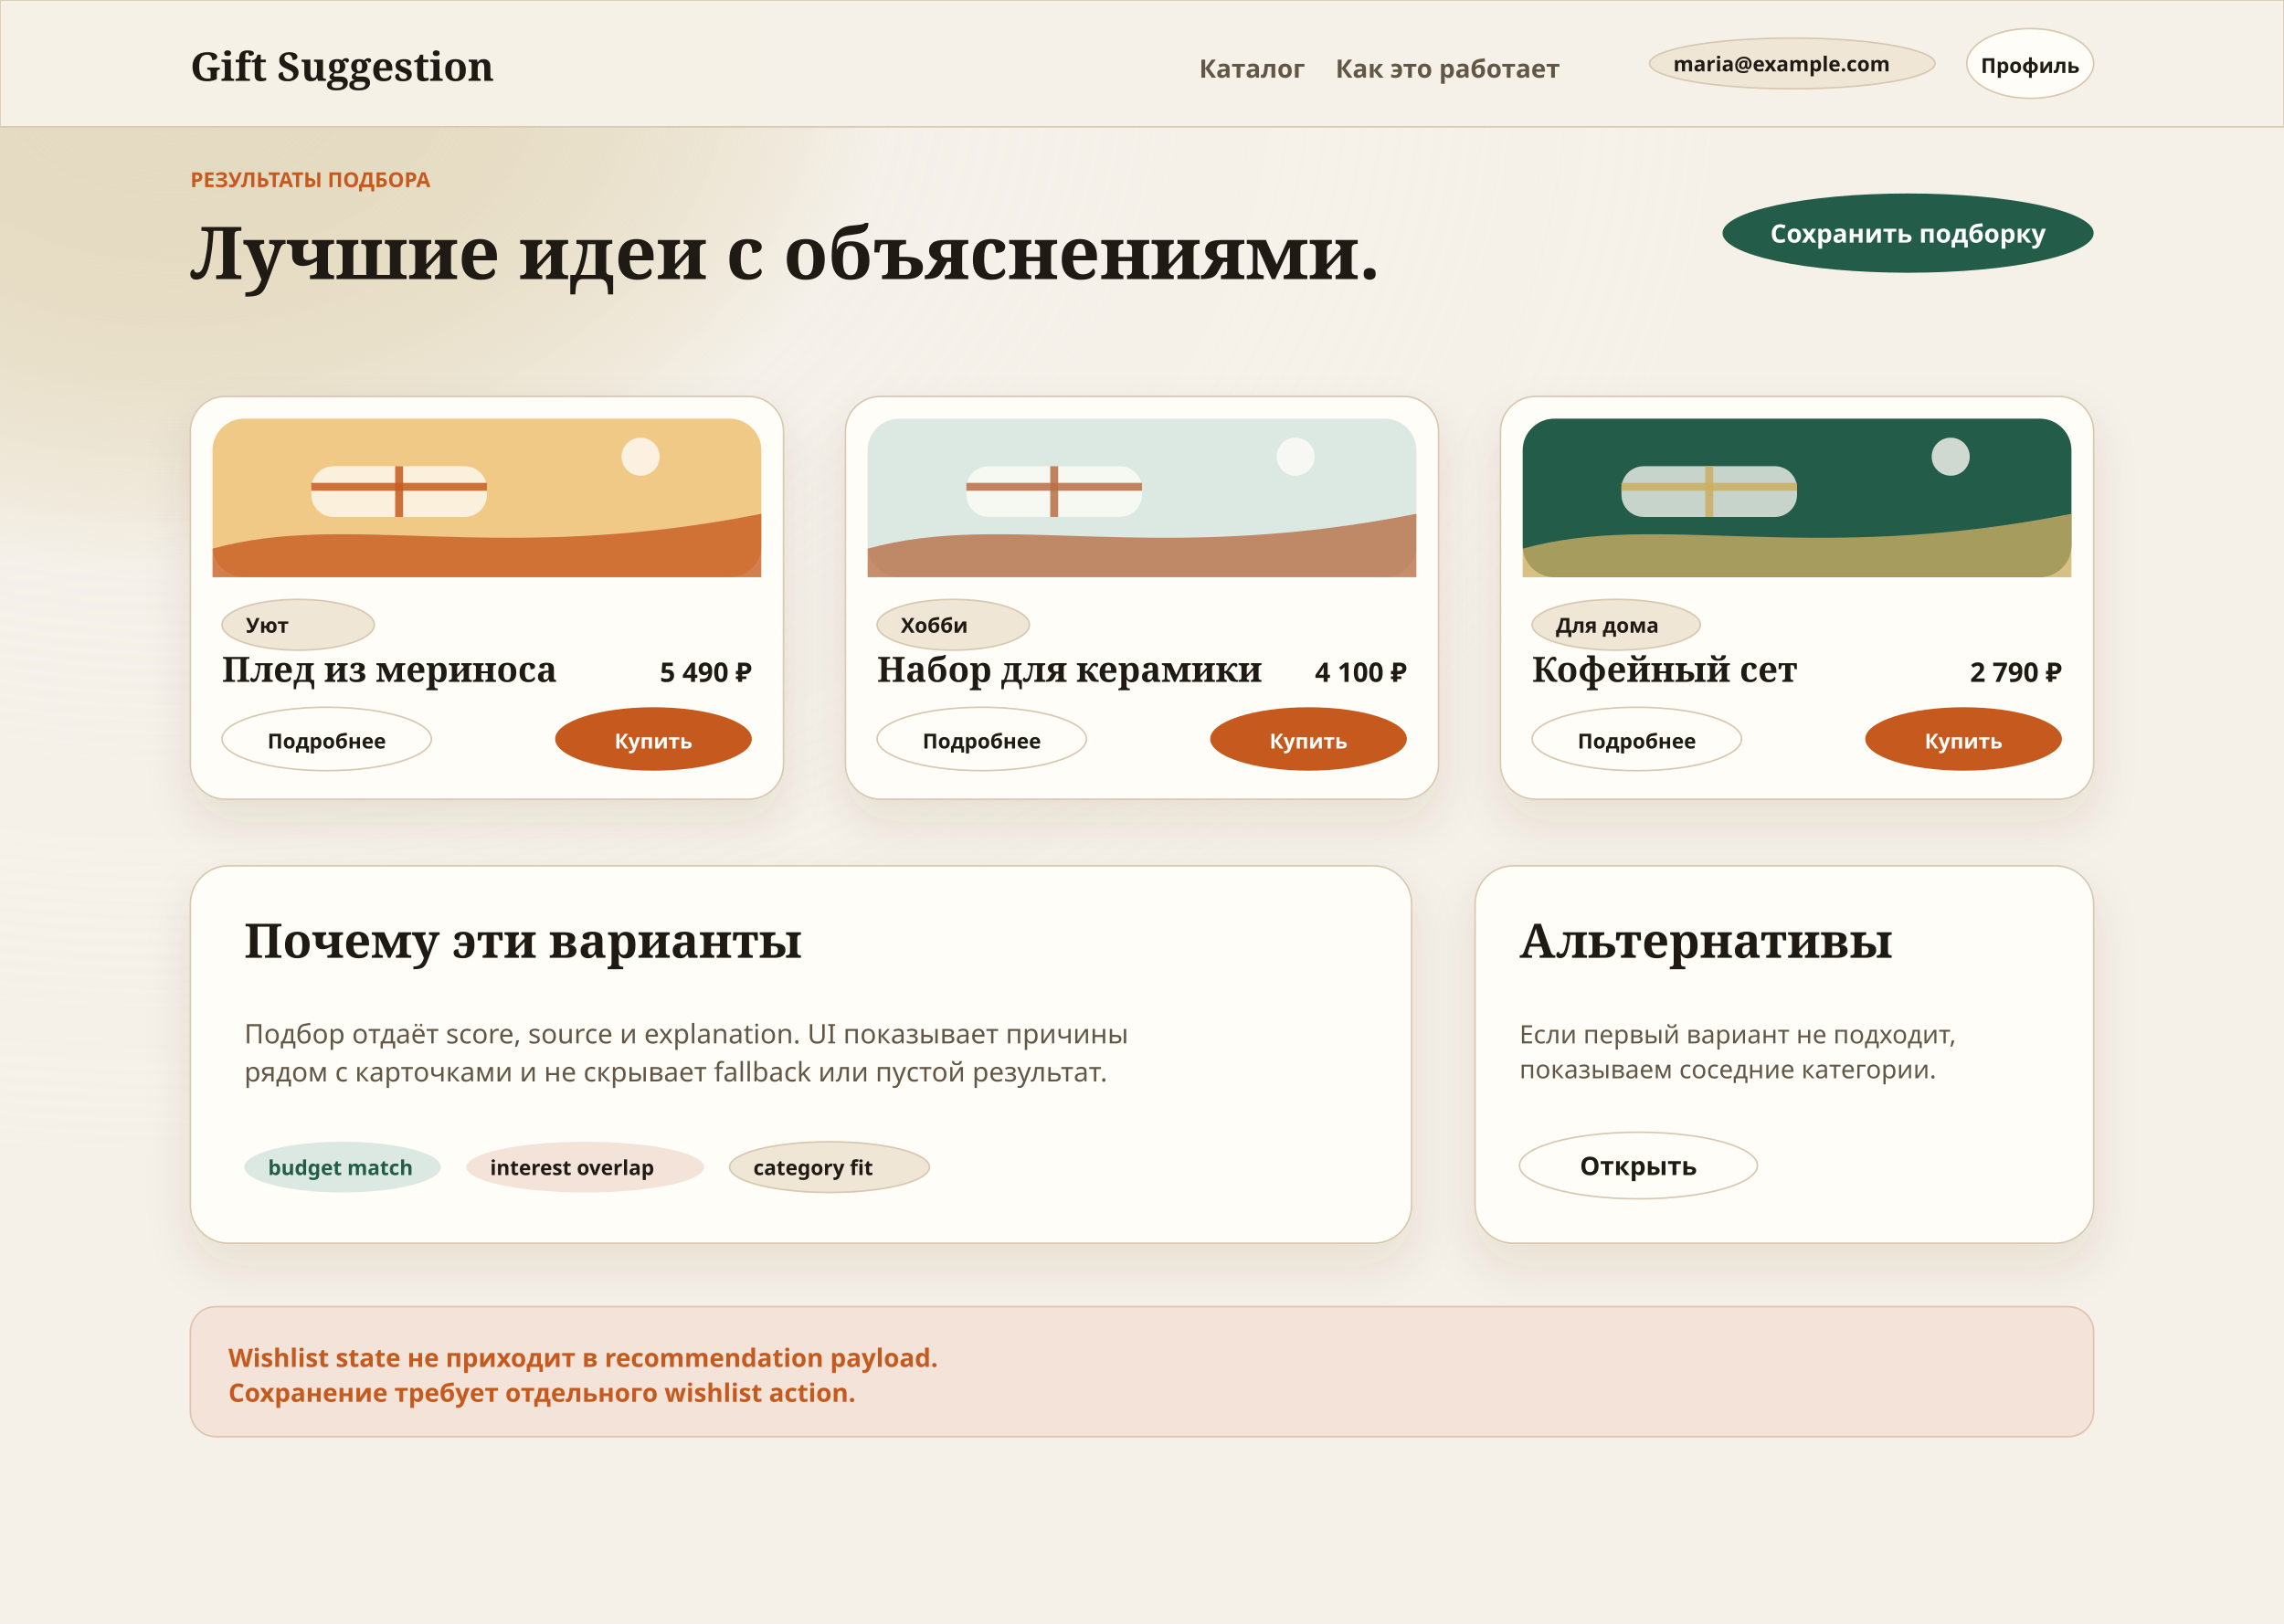
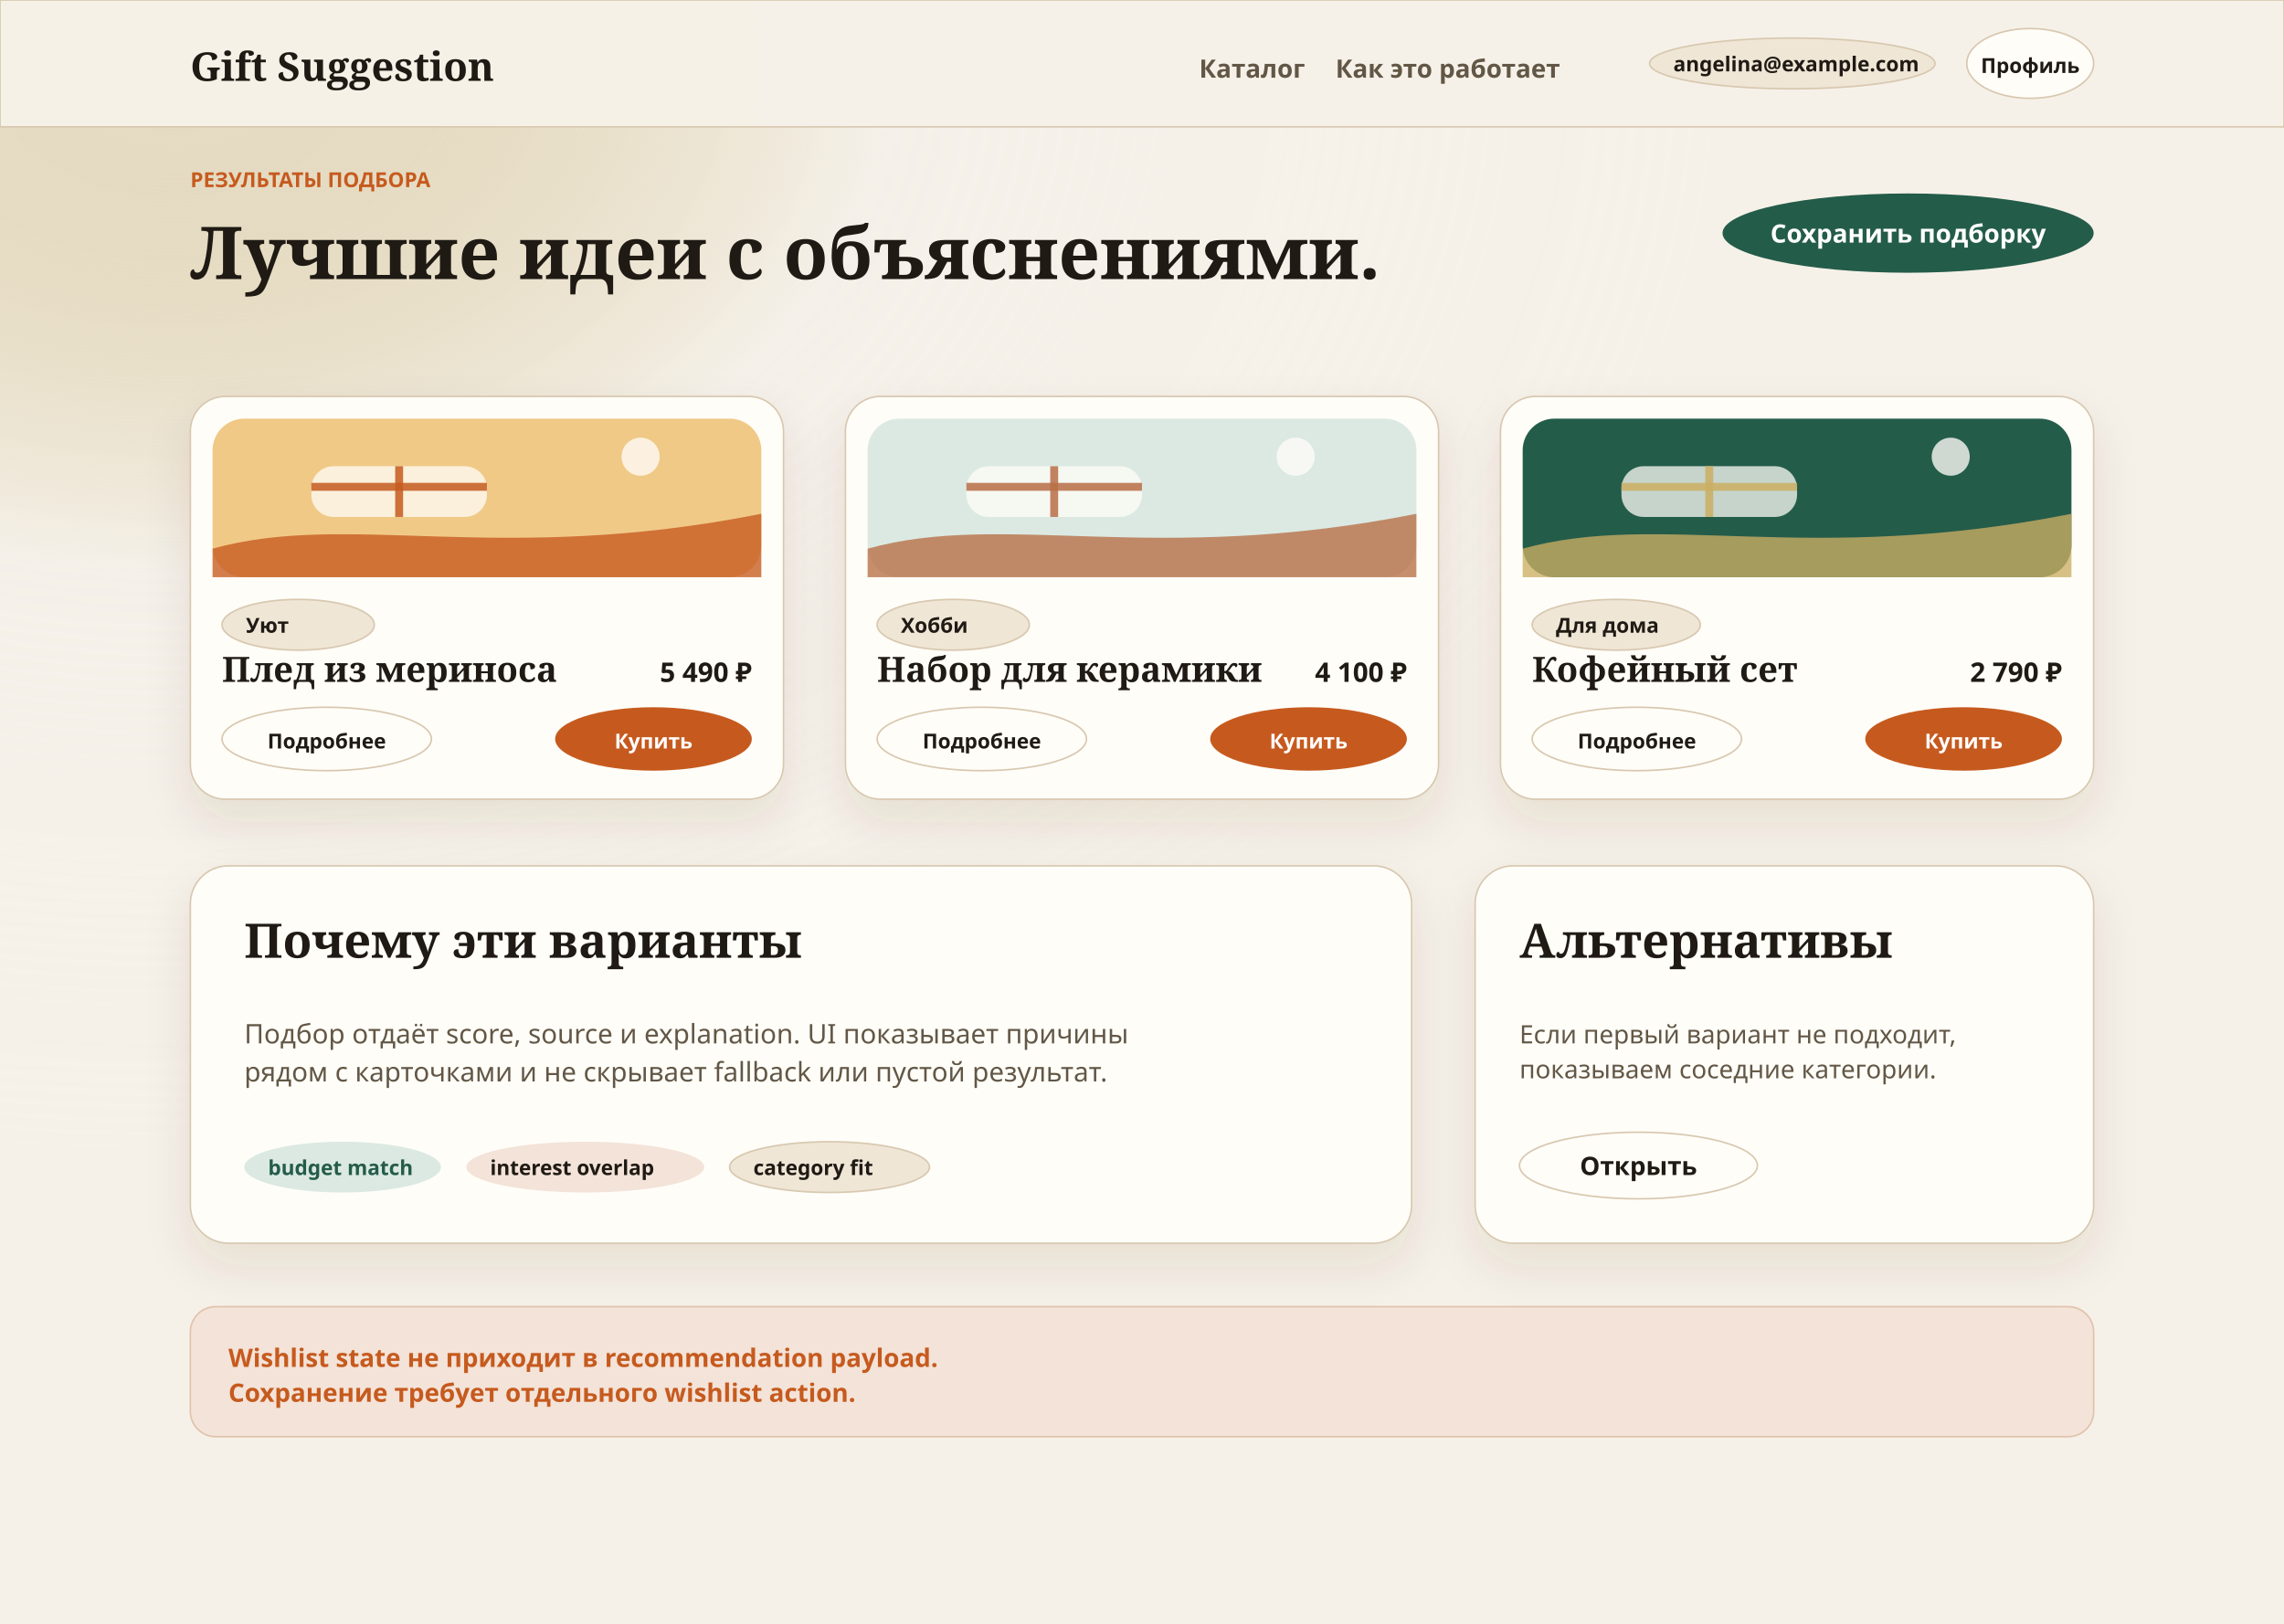
<svg xmlns="http://www.w3.org/2000/svg" width="1440" height="1024" viewBox="0 0 1440 1024" role="img" aria-label="08 Recommendation results final mockup">
  <defs>
    <radialGradient id="warmGlow" cx="0.08" cy="0.04" r="0.68">
      <stop offset="0" stop-color="#cbae63" stop-opacity="0.30" />
      <stop offset="0.46" stop-color="#f6f1e8" stop-opacity="0.82" />
      <stop offset="1" stop-color="#f6f1e8" />
    </radialGradient>
    <filter id="shadow" x="-12%" y="-12%" width="124%" height="136%">
      <feDropShadow dx="0" dy="14" stdDeviation="14" flood-color="#4d3319" flood-opacity="0.10" />
    </filter>
  </defs>
  <rect x="0" y="0" width="1440" height="1024" rx="0" fill="url(#warmGlow)" />
  <g>
    <rect x="0" y="0" width="1440" height="80" rx="0" fill="#f6f1e8" stroke="#d8c8b0" stroke-width="1" opacity="0.96" />
    <text x="120" y="51" fill="#1f1a14" font-family="Fraunces, Georgia, serif" font-size="25" font-weight="800">
      <tspan x="120" dy="0">Gift Suggestion</tspan>
    </text>
    <text x="756" y="49" fill="#625746" font-family="Manrope, Segoe UI, sans-serif" font-size="16" font-weight="700">
      <tspan x="756" dy="0">Каталог</tspan>
    </text>
    <text x="842" y="49" fill="#625746" font-family="Manrope, Segoe UI, sans-serif" font-size="16" font-weight="700">
      <tspan x="842" dy="0">Как это работает</tspan>
    </text>
    <g>
      <rect x="1040" y="24" width="180" height="32" rx="999" fill="#efe6d6" stroke="#d8c8b0" stroke-width="1" />
      <text x="1055" y="45" fill="#1f1a14" font-family="Manrope, Segoe UI, sans-serif" font-size="13" font-weight="800">
-         <tspan x="1055" dy="0">maria@example.com</tspan>
+         <tspan x="1055" dy="0">angelina@example.com</tspan>
      </text>
    </g>
    <g opacity="1">
      <rect x="1240" y="18" width="80" height="44" rx="999" fill="#fffdf8" stroke="#d8c8b0" stroke-width="1" />
      <text x="1280" y="46" fill="#1f1a14" font-family="Manrope, Segoe UI, sans-serif" font-size="13" font-weight="800" text-anchor="middle">Профиль</text>
    </g>
  </g>
  <g transform="translate(120 118)">
    <text x="0" y="0" fill="#c65a1e" font-family="Manrope, Segoe UI, sans-serif" font-size="13" font-weight="800">
      <tspan x="0" dy="0">РЕЗУЛЬТАТЫ ПОДБОРА</tspan>
    </text>
    <text x="0" y="58" fill="#1f1a14" font-family="Fraunces, Georgia, serif" font-size="46" font-weight="700">
      <tspan x="0" dy="0">Лучшие идеи с объяснениями.</tspan>
    </text>
    <g opacity="1">
      <rect x="966" y="4" width="234" height="50" rx="999" fill="#245c4a" stroke="transparent" stroke-width="1" />
      <text x="1083" y="35" fill="#ffffff" font-family="Manrope, Segoe UI, sans-serif" font-size="16" font-weight="800" text-anchor="middle">Сохранить подборку</text>
    </g>
    <g transform="translate(0 132)">
      <rect x="0" y="0" width="374" height="254" rx="22" fill="#fffdf8" stroke="#d8c8b0" stroke-width="1" filter="url(#shadow)" />
      <g>
        <rect x="14" y="14" width="346" height="100" rx="20" fill="#f0c987" />
        <path d="M14 96 C100.5 72, 193.92 107, 360 74 L360 114 L14 114 Z" fill="#c65a1e" opacity="0.78" />
        <circle cx="283.88" cy="38" r="12" fill="#fffdf8" opacity="0.78" />
        <rect x="76.28" y="44" width="110.72" height="32" rx="14" fill="#fffdf8" opacity="0.74" />
        <line x1="131.64" y1="44" x2="131.64" y2="76" stroke="#c65a1e" stroke-width="5" opacity="0.85" />
        <line x1="76.28" y1="57" x2="187" y2="57" stroke="#c65a1e" stroke-width="5" opacity="0.85" />
      </g>
      <g>
        <rect x="20" y="128" width="96" height="32" rx="999" fill="#efe6d6" stroke="#d8c8b0" stroke-width="1" />
        <text x="35" y="149" fill="#1f1a14" font-family="Manrope, Segoe UI, sans-serif" font-size="13" font-weight="800">
          <tspan x="35" dy="0">Уют</tspan>
        </text>
      </g>
      <text x="20" y="180" fill="#1f1a14" font-family="Fraunces, Georgia, serif" font-size="22" font-weight="700">
        <tspan x="20" dy="0">Плед из мериноса</tspan>
      </text>
      <text x="354" y="180" fill="#1f1a14" font-family="Manrope, Segoe UI, sans-serif" font-size="17" font-weight="900" text-anchor="end">
        <tspan x="354" dy="0">5 490 ₽</tspan>
      </text>
      <g opacity="1">
        <rect x="20" y="196" width="132" height="40" rx="999" fill="#fffdf8" stroke="#d8c8b0" stroke-width="1" />
        <text x="86" y="222" fill="#1f1a14" font-family="Manrope, Segoe UI, sans-serif" font-size="13" font-weight="800" text-anchor="middle">Подробнее</text>
      </g>
      <g opacity="1">
        <rect x="230" y="196" width="124" height="40" rx="999" fill="#c65a1e" stroke="transparent" stroke-width="1" />
        <text x="292" y="222" fill="#ffffff" font-family="Manrope, Segoe UI, sans-serif" font-size="13" font-weight="800" text-anchor="middle">Купить</text>
      </g>
    </g>
    <g transform="translate(413 132)">
      <rect x="0" y="0" width="374" height="254" rx="22" fill="#fffdf8" stroke="#d8c8b0" stroke-width="1" filter="url(#shadow)" />
      <g>
        <rect x="14" y="14" width="346" height="100" rx="20" fill="#dbe9e2" />
        <path d="M14 96 C100.5 72, 193.92 107, 360 74 L360 114 L14 114 Z" fill="#b76e45" opacity="0.78" />
        <circle cx="283.88" cy="38" r="12" fill="#fffdf8" opacity="0.78" />
        <rect x="76.28" y="44" width="110.72" height="32" rx="14" fill="#fffdf8" opacity="0.74" />
        <line x1="131.64" y1="44" x2="131.64" y2="76" stroke="#b76e45" stroke-width="5" opacity="0.85" />
        <line x1="76.28" y1="57" x2="187" y2="57" stroke="#b76e45" stroke-width="5" opacity="0.85" />
      </g>
      <g>
        <rect x="20" y="128" width="96" height="32" rx="999" fill="#efe6d6" stroke="#d8c8b0" stroke-width="1" />
        <text x="35" y="149" fill="#1f1a14" font-family="Manrope, Segoe UI, sans-serif" font-size="13" font-weight="800">
          <tspan x="35" dy="0">Хобби</tspan>
        </text>
      </g>
      <text x="20" y="180" fill="#1f1a14" font-family="Fraunces, Georgia, serif" font-size="22" font-weight="700">
        <tspan x="20" dy="0">Набор для керамики</tspan>
      </text>
      <text x="354" y="180" fill="#1f1a14" font-family="Manrope, Segoe UI, sans-serif" font-size="17" font-weight="900" text-anchor="end">
        <tspan x="354" dy="0">4 100 ₽</tspan>
      </text>
      <g opacity="1">
        <rect x="20" y="196" width="132" height="40" rx="999" fill="#fffdf8" stroke="#d8c8b0" stroke-width="1" />
        <text x="86" y="222" fill="#1f1a14" font-family="Manrope, Segoe UI, sans-serif" font-size="13" font-weight="800" text-anchor="middle">Подробнее</text>
      </g>
      <g opacity="1">
        <rect x="230" y="196" width="124" height="40" rx="999" fill="#c65a1e" stroke="transparent" stroke-width="1" />
        <text x="292" y="222" fill="#ffffff" font-family="Manrope, Segoe UI, sans-serif" font-size="13" font-weight="800" text-anchor="middle">Купить</text>
      </g>
    </g>
    <g transform="translate(826 132)">
      <rect x="0" y="0" width="374" height="254" rx="22" fill="#fffdf8" stroke="#d8c8b0" stroke-width="1" filter="url(#shadow)" />
      <g>
        <rect x="14" y="14" width="346" height="100" rx="20" fill="#245c4a" />
        <path d="M14 96 C100.5 72, 193.92 107, 360 74 L360 114 L14 114 Z" fill="#cbae63" opacity="0.78" />
        <circle cx="283.88" cy="38" r="12" fill="#fffdf8" opacity="0.78" />
        <rect x="76.28" y="44" width="110.72" height="32" rx="14" fill="#fffdf8" opacity="0.74" />
        <line x1="131.64" y1="44" x2="131.64" y2="76" stroke="#cbae63" stroke-width="5" opacity="0.85" />
        <line x1="76.28" y1="57" x2="187" y2="57" stroke="#cbae63" stroke-width="5" opacity="0.85" />
      </g>
      <g>
        <rect x="20" y="128" width="106" height="32" rx="999" fill="#efe6d6" stroke="#d8c8b0" stroke-width="1" />
        <text x="35" y="149" fill="#1f1a14" font-family="Manrope, Segoe UI, sans-serif" font-size="13" font-weight="800">
          <tspan x="35" dy="0">Для дома</tspan>
        </text>
      </g>
      <text x="20" y="180" fill="#1f1a14" font-family="Fraunces, Georgia, serif" font-size="22" font-weight="700">
        <tspan x="20" dy="0">Кофейный сет</tspan>
      </text>
      <text x="354" y="180" fill="#1f1a14" font-family="Manrope, Segoe UI, sans-serif" font-size="17" font-weight="900" text-anchor="end">
        <tspan x="354" dy="0">2 790 ₽</tspan>
      </text>
      <g opacity="1">
        <rect x="20" y="196" width="132" height="40" rx="999" fill="#fffdf8" stroke="#d8c8b0" stroke-width="1" />
        <text x="86" y="222" fill="#1f1a14" font-family="Manrope, Segoe UI, sans-serif" font-size="13" font-weight="800" text-anchor="middle">Подробнее</text>
      </g>
      <g opacity="1">
        <rect x="230" y="196" width="124" height="40" rx="999" fill="#c65a1e" stroke="transparent" stroke-width="1" />
        <text x="292" y="222" fill="#ffffff" font-family="Manrope, Segoe UI, sans-serif" font-size="13" font-weight="800" text-anchor="middle">Купить</text>
      </g>
    </g>
    <g transform="translate(0 428)">
      <rect x="0" y="0" width="770" height="238" rx="24" fill="#fffdf8" stroke="#d8c8b0" stroke-width="1" filter="url(#shadow)" />
      <text x="34" y="58" fill="#1f1a14" font-family="Fraunces, Georgia, serif" font-size="30" font-weight="700">
        <tspan x="34" dy="0">Почему эти варианты</tspan>
      </text>
      <text x="34" y="112" fill="#625746" font-family="Manrope, Segoe UI, sans-serif" font-size="17" font-weight="500">
        <tspan x="34" dy="0">Подбор отдаёт score, source и explanation. UI показывает причины</tspan>
        <tspan x="34" dy="24">рядом с карточками и не скрывает fallback или пустой результат.</tspan>
      </text>
      <g>
        <rect x="34" y="174" width="124" height="32" rx="999" fill="#dbe9e2" />
        <text x="49" y="195" fill="#245c4a" font-family="Manrope, Segoe UI, sans-serif" font-size="13" font-weight="800">
          <tspan x="49" dy="0">budget match</tspan>
        </text>
      </g>
      <g>
        <rect x="174" y="174" width="150" height="32" rx="999" fill="#f3e3d8" />
        <text x="189" y="195" fill="#1f1a14" font-family="Manrope, Segoe UI, sans-serif" font-size="13" font-weight="800">
          <tspan x="189" dy="0">interest overlap</tspan>
        </text>
      </g>
      <g>
        <rect x="340" y="174" width="126" height="32" rx="999" fill="#efe6d6" stroke="#d8c8b0" stroke-width="1" />
        <text x="355" y="195" fill="#1f1a14" font-family="Manrope, Segoe UI, sans-serif" font-size="13" font-weight="800">
          <tspan x="355" dy="0">category fit</tspan>
        </text>
      </g>
    </g>
    <g transform="translate(810 428)">
      <rect x="0" y="0" width="390" height="238" rx="24" fill="#fffdf8" stroke="#d8c8b0" stroke-width="1" filter="url(#shadow)" />
      <text x="28" y="58" fill="#1f1a14" font-family="Fraunces, Georgia, serif" font-size="30" font-weight="700">
        <tspan x="28" dy="0">Альтернативы</tspan>
      </text>
      <text x="28" y="112" fill="#625746" font-family="Manrope, Segoe UI, sans-serif" font-size="16" font-weight="500">
        <tspan x="28" dy="0">Если первый вариант не подходит,</tspan>
        <tspan x="28" dy="22">показываем соседние категории.</tspan>
      </text>
      <g opacity="1">
        <rect x="28" y="168" width="150" height="42" rx="999" fill="#fffdf8" stroke="#d8c8b0" stroke-width="1" />
        <text x="103" y="195" fill="#1f1a14" font-family="Manrope, Segoe UI, sans-serif" font-size="16" font-weight="800" text-anchor="middle">Открыть</text>
      </g>
    </g>
    <g transform="translate(0 706)">
      <rect x="0" y="0" width="1200" height="82" rx="16" fill="#f3e3d8" stroke="#e1c3ad" stroke-width="1" />
      <text x="24" y="38" fill="#c65a1e" font-family="Manrope, Segoe UI, sans-serif" font-size="16" font-weight="800">
        <tspan x="24" dy="0">Wishlist state не приходит в recommendation payload.</tspan>
        <tspan x="24" dy="22">Сохранение требует отдельного wishlist action.</tspan>
      </text>
    </g>
  </g>
</svg>
